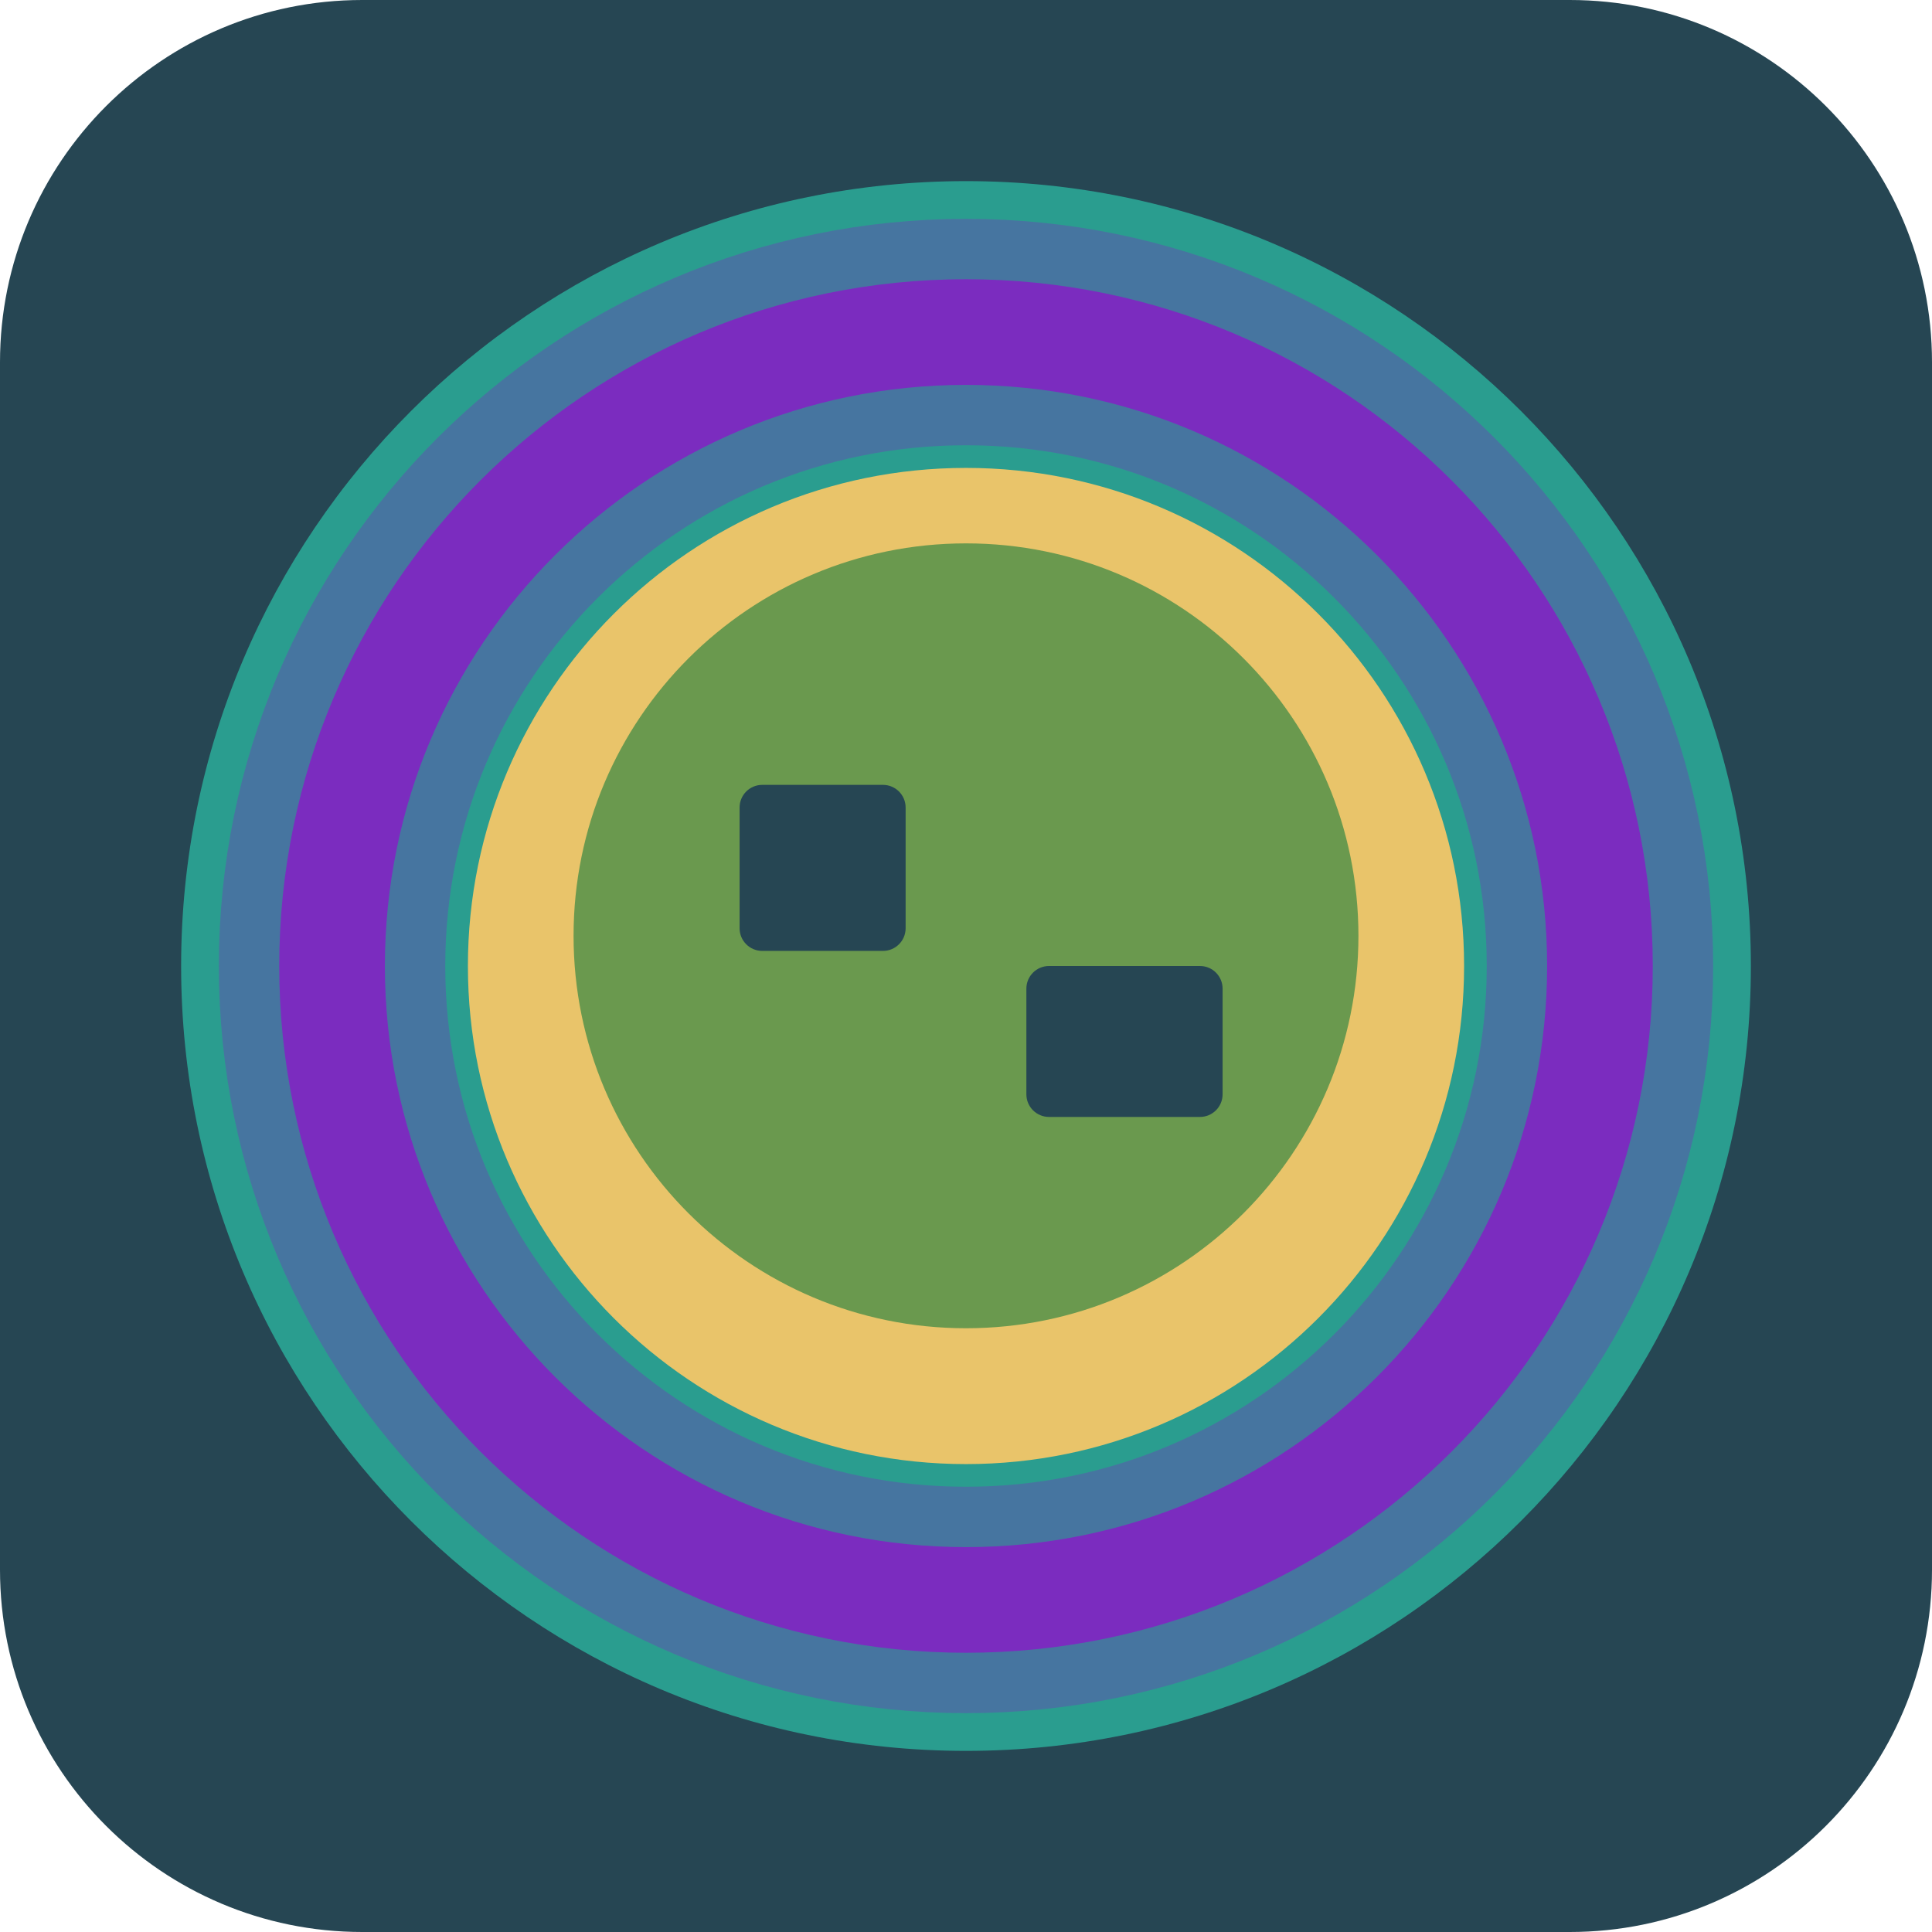
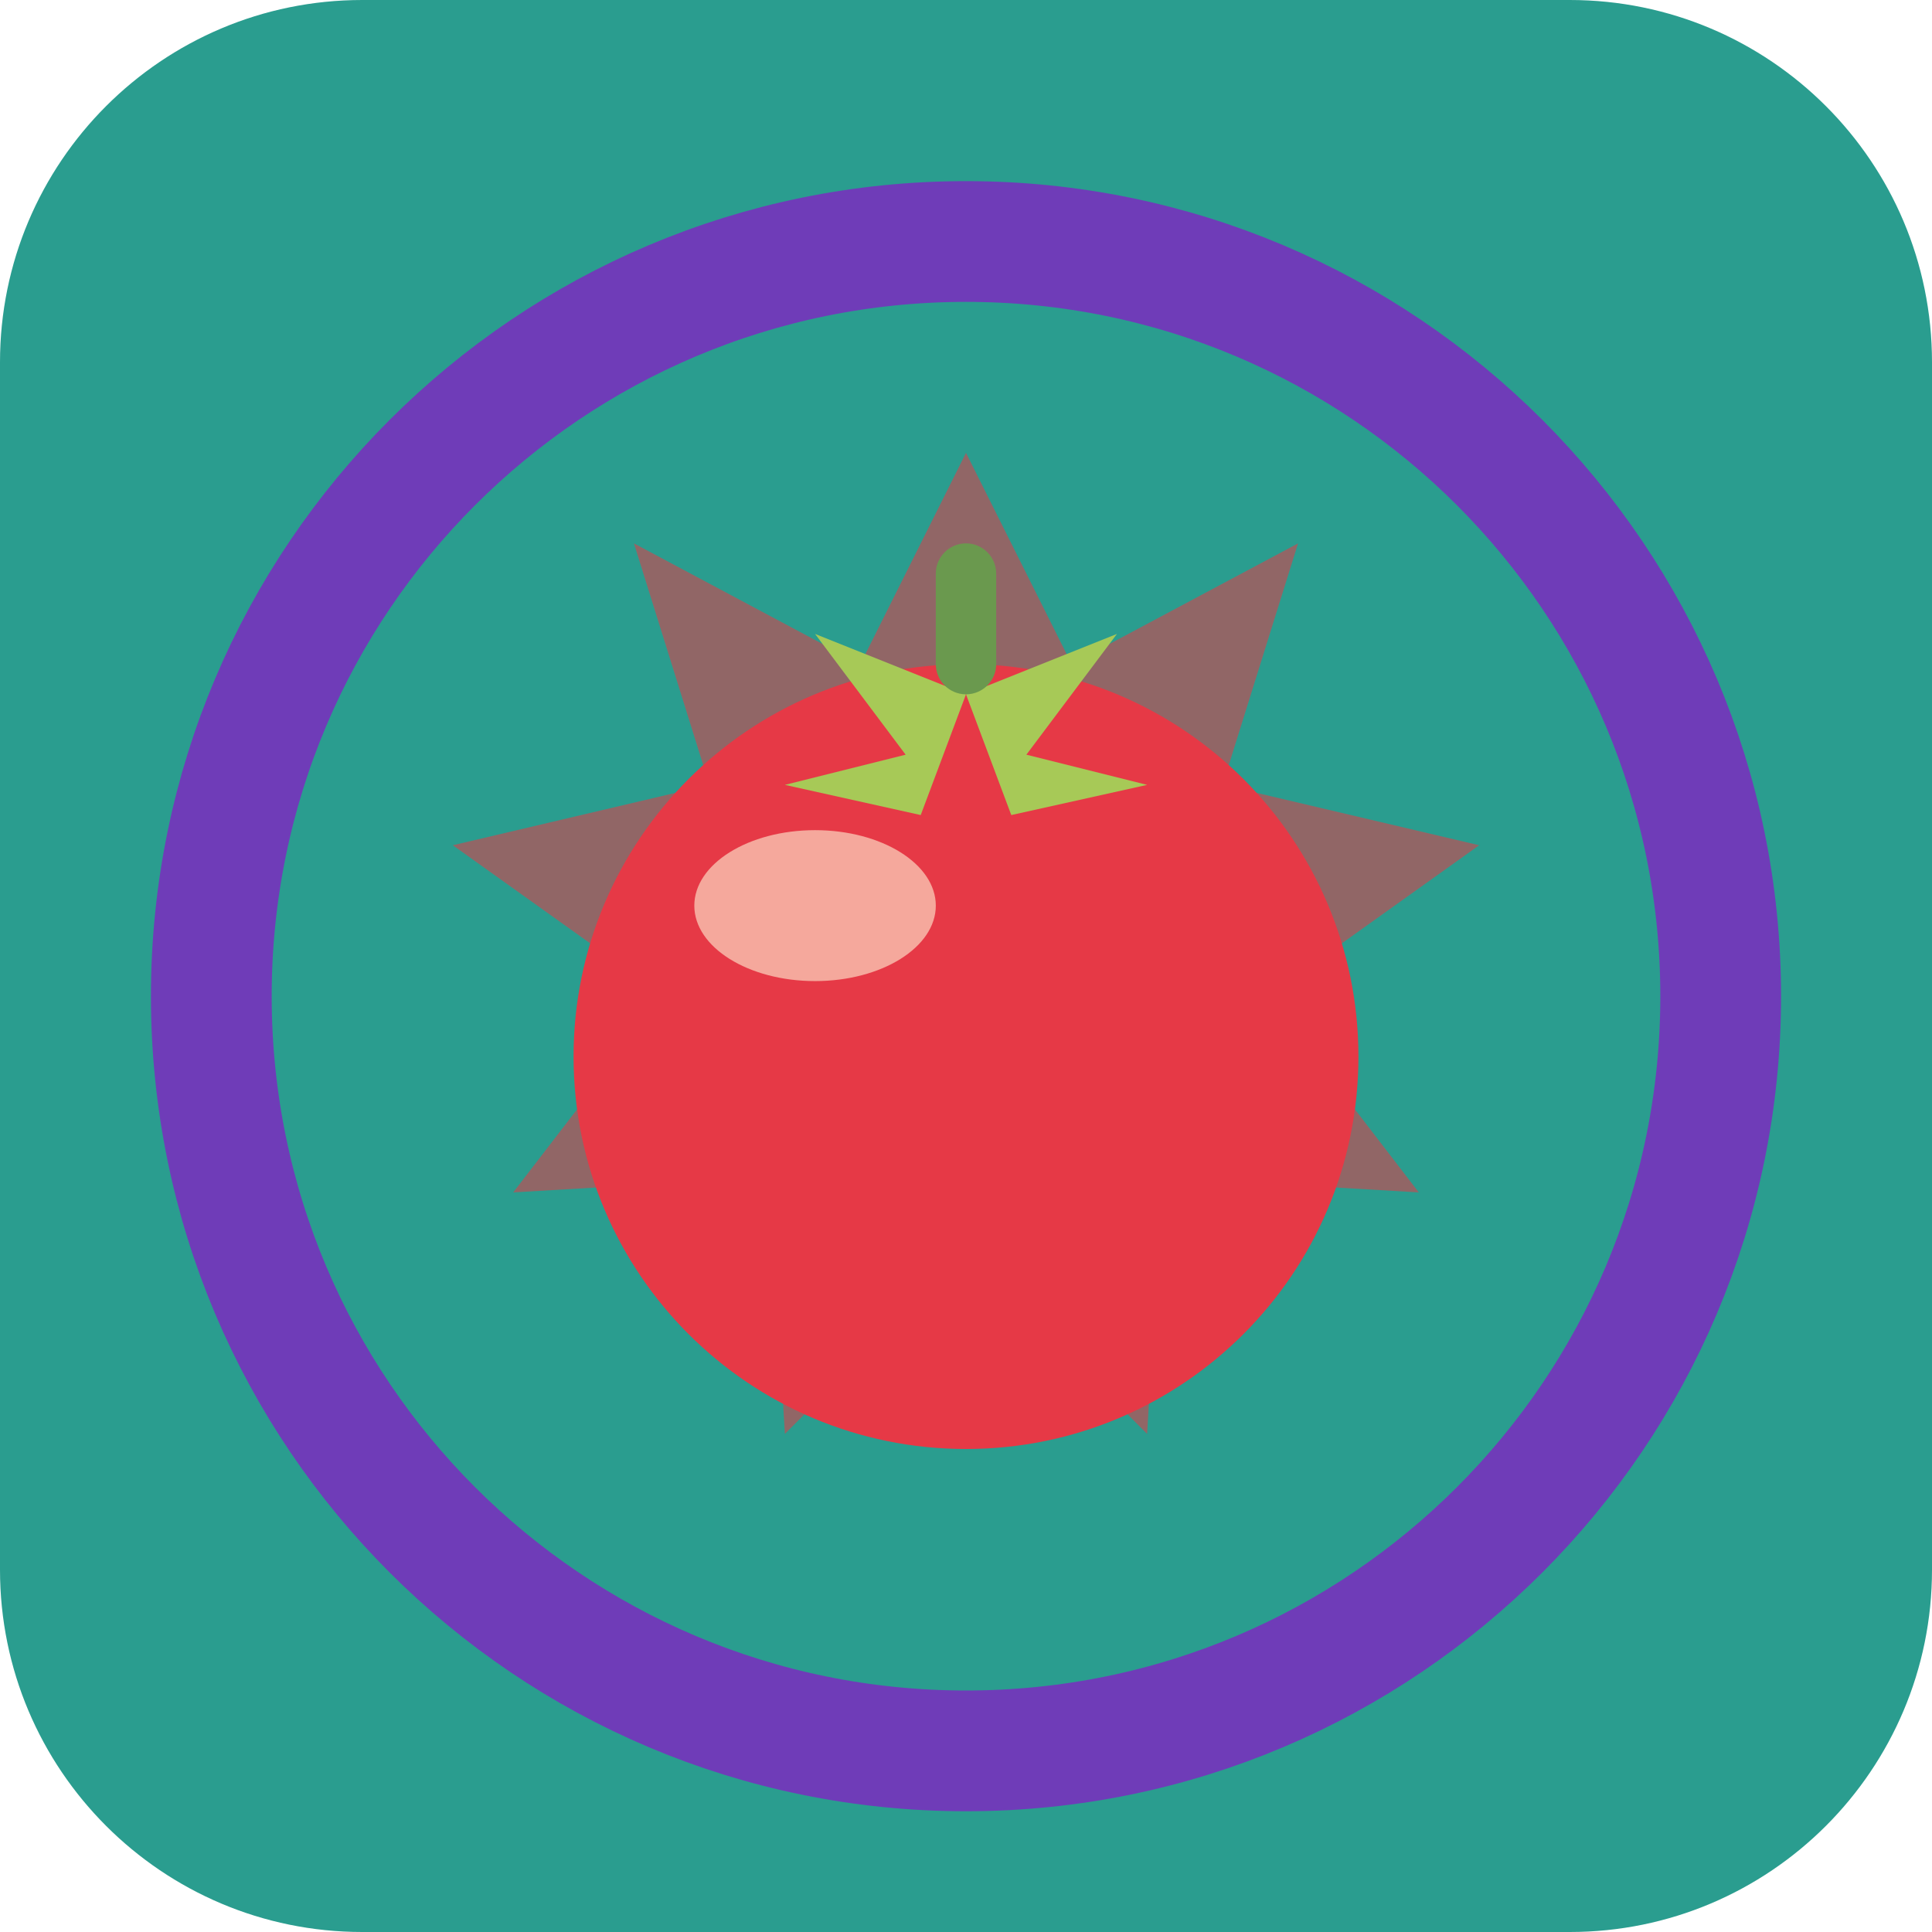
- <svg xmlns="http://www.w3.org/2000/svg" width="256" height="256" viewBox="0 0 256 256">
-   <rect width="256" height="256" rx="48" fill="#264653" />
-   <circle cx="128" cy="128" r="104" fill="#2A9D8F" />
-   <circle cx="128" cy="128" r="66" fill="#E9C46A" />
-   <circle cx="128" cy="124" r="52" fill="#6A994E" />
-   <rect x="98" y="104" width="22" height="22" rx="3" fill="#264653" />
-   <rect x="136" y="128" width="26" height="20" rx="3" fill="#264653" />
-   <circle cx="128" cy="128" r="84" fill="none" stroke="#7B2CBF" stroke-width="14" />
-   <circle cx="128" cy="128" r="84" fill="none" stroke="#7B2CBF" stroke-width="30" stroke-opacity="0.35" />
+ <svg xmlns="http://www.w3.org/2000/svg" width="128" height="128" viewBox="0 0 128 128">
+   <rect width="128" height="128" rx="24" fill="#2A9D8F" />
+   <circle cx="64" cy="66" r="50" fill="none" stroke="#7B2CBF" stroke-width="8" opacity="0.85" />
+   <path d="M64 30 l7 14 15-8 -5 16 17 4 -14 10 10 13 -17-1 -1 17 -12-12 -12 12 -1-17 -17 1 10-13 -14-10 17-4 -5-16 15 8z" fill="#E63946" opacity="0.55" />
+   <circle cx="64" cy="70" r="26" fill="#E63946" />
+   <ellipse cx="54" cy="60" rx="8" ry="5" fill="#FFF1D6" opacity="0.6" />
+   <path d="M64 46 l-10 -4 6 8 -8 2 9 2 3 -8 3 8 9 -2 -8 -2 6 -8z" fill="#A7C957" />
+   <rect x="62" y="36" width="4" height="10" rx="2" fill="#6A994E" />
</svg>
